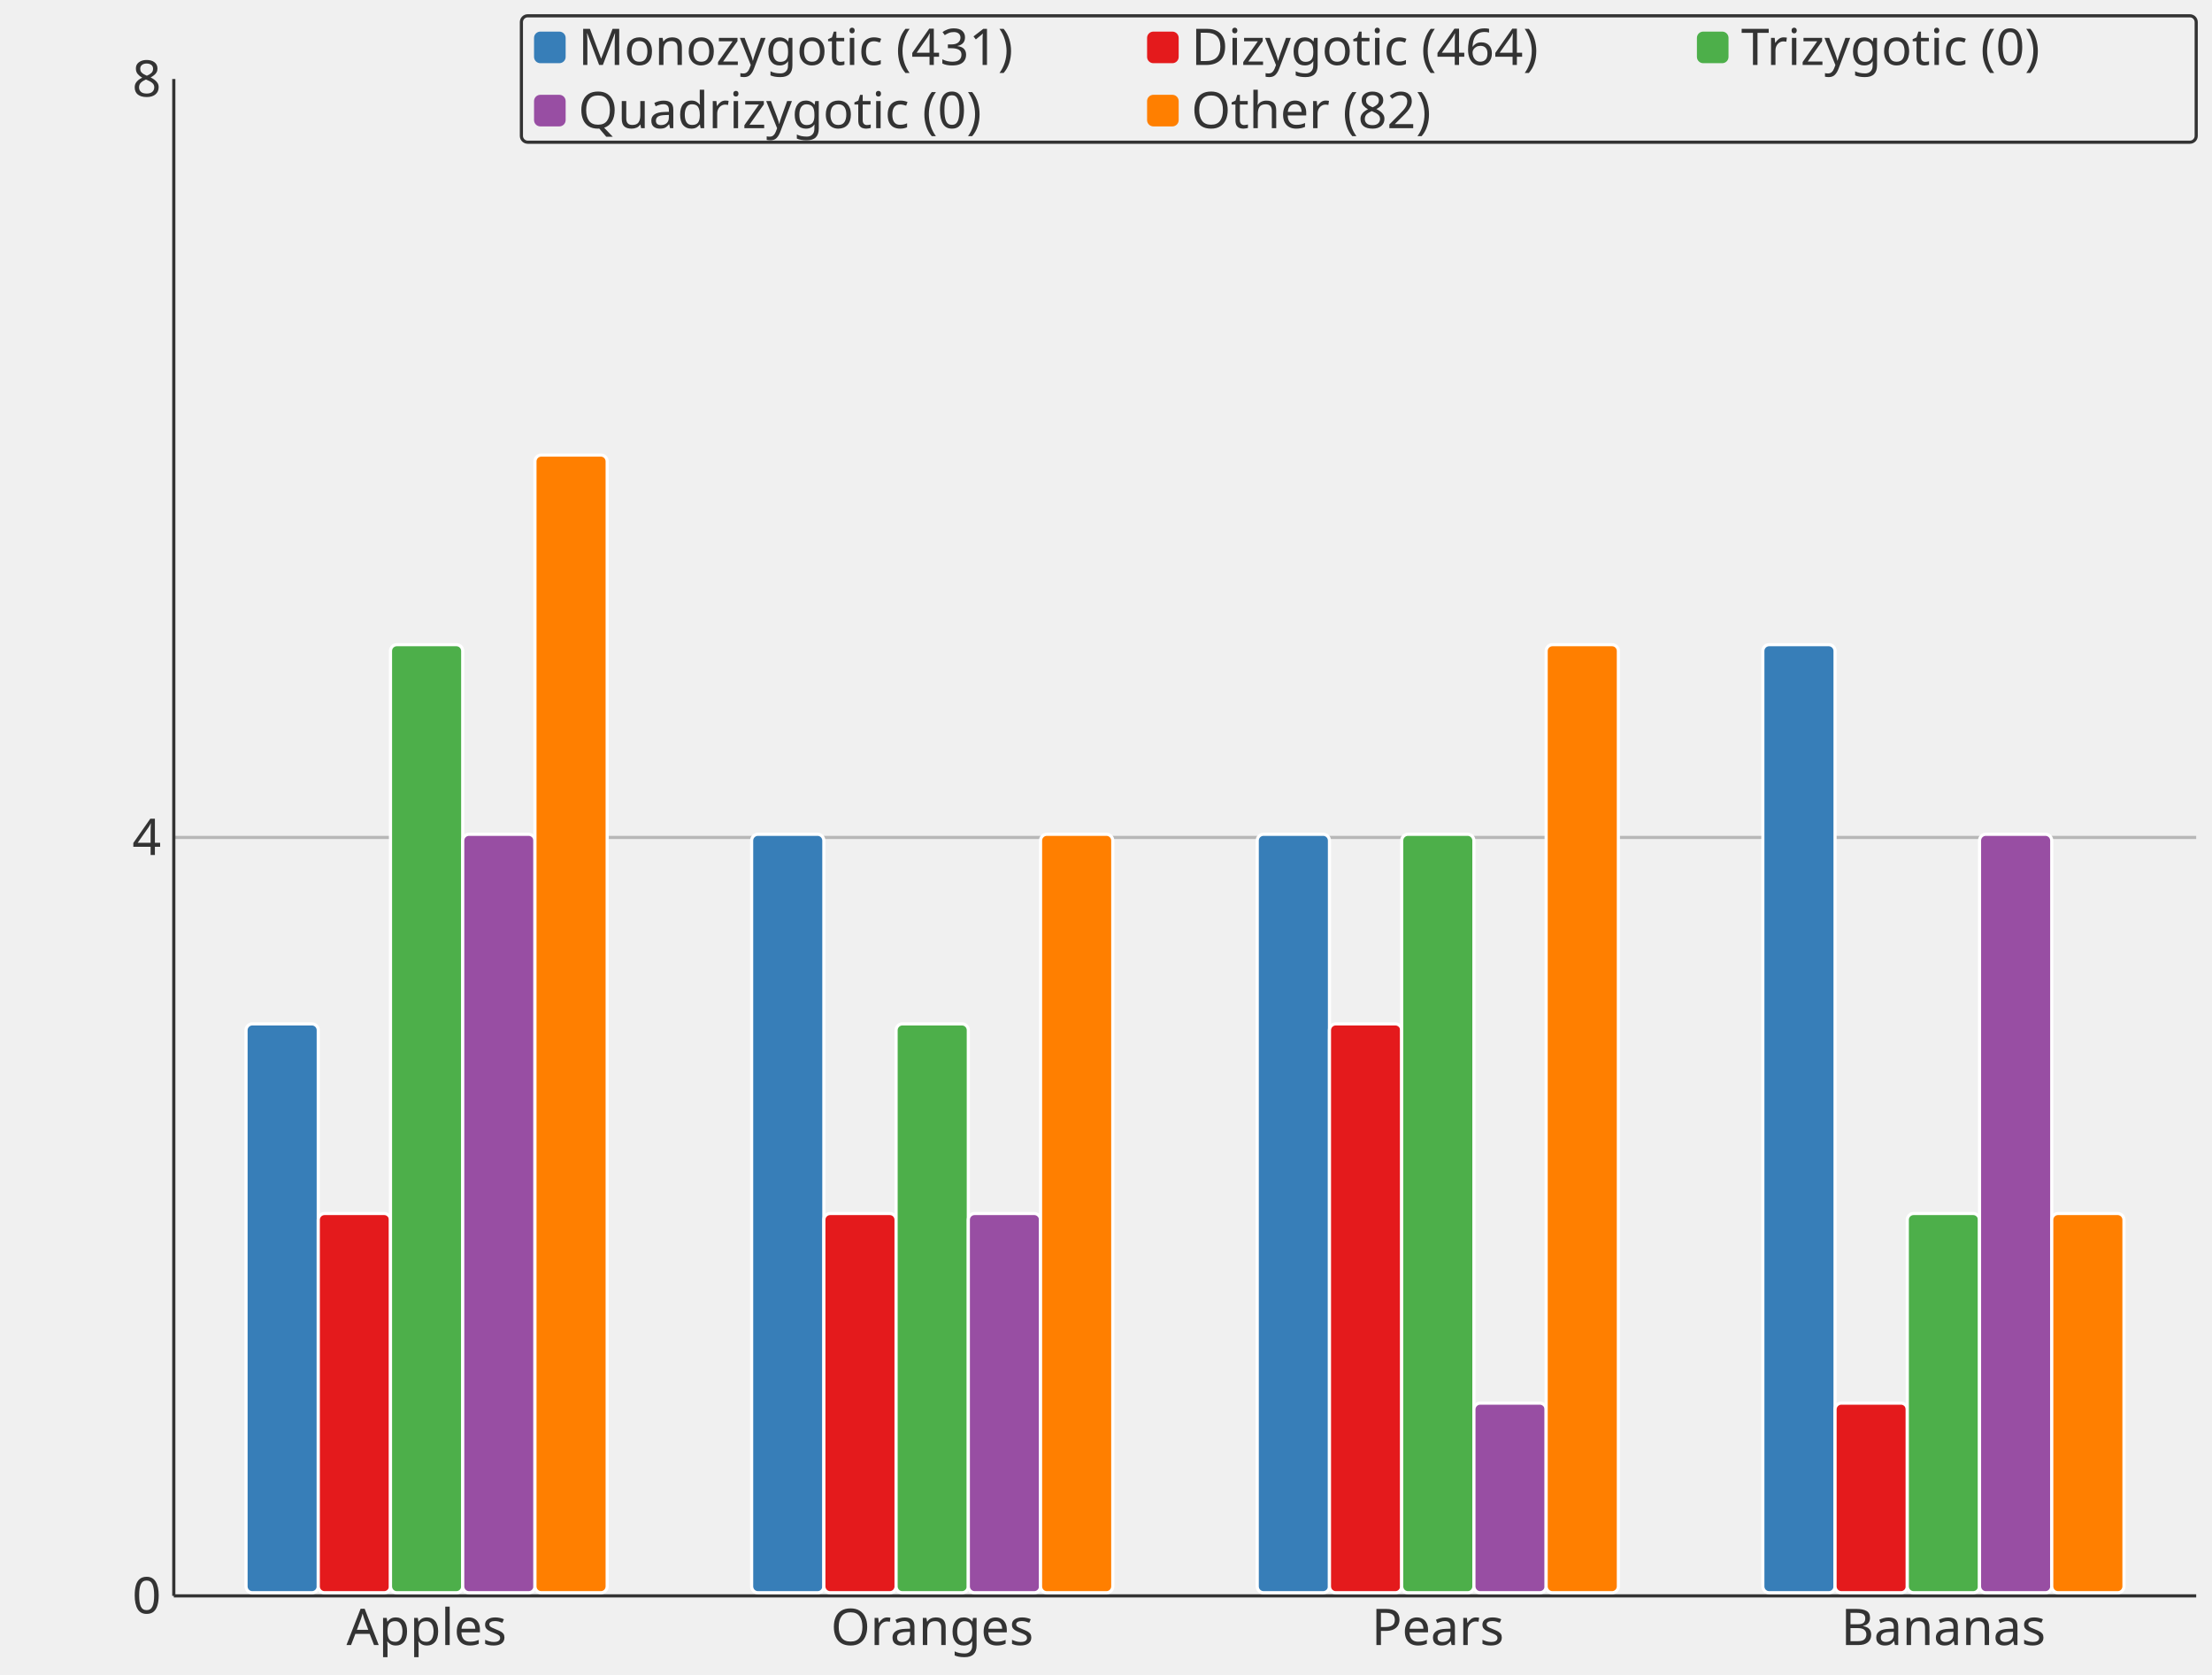
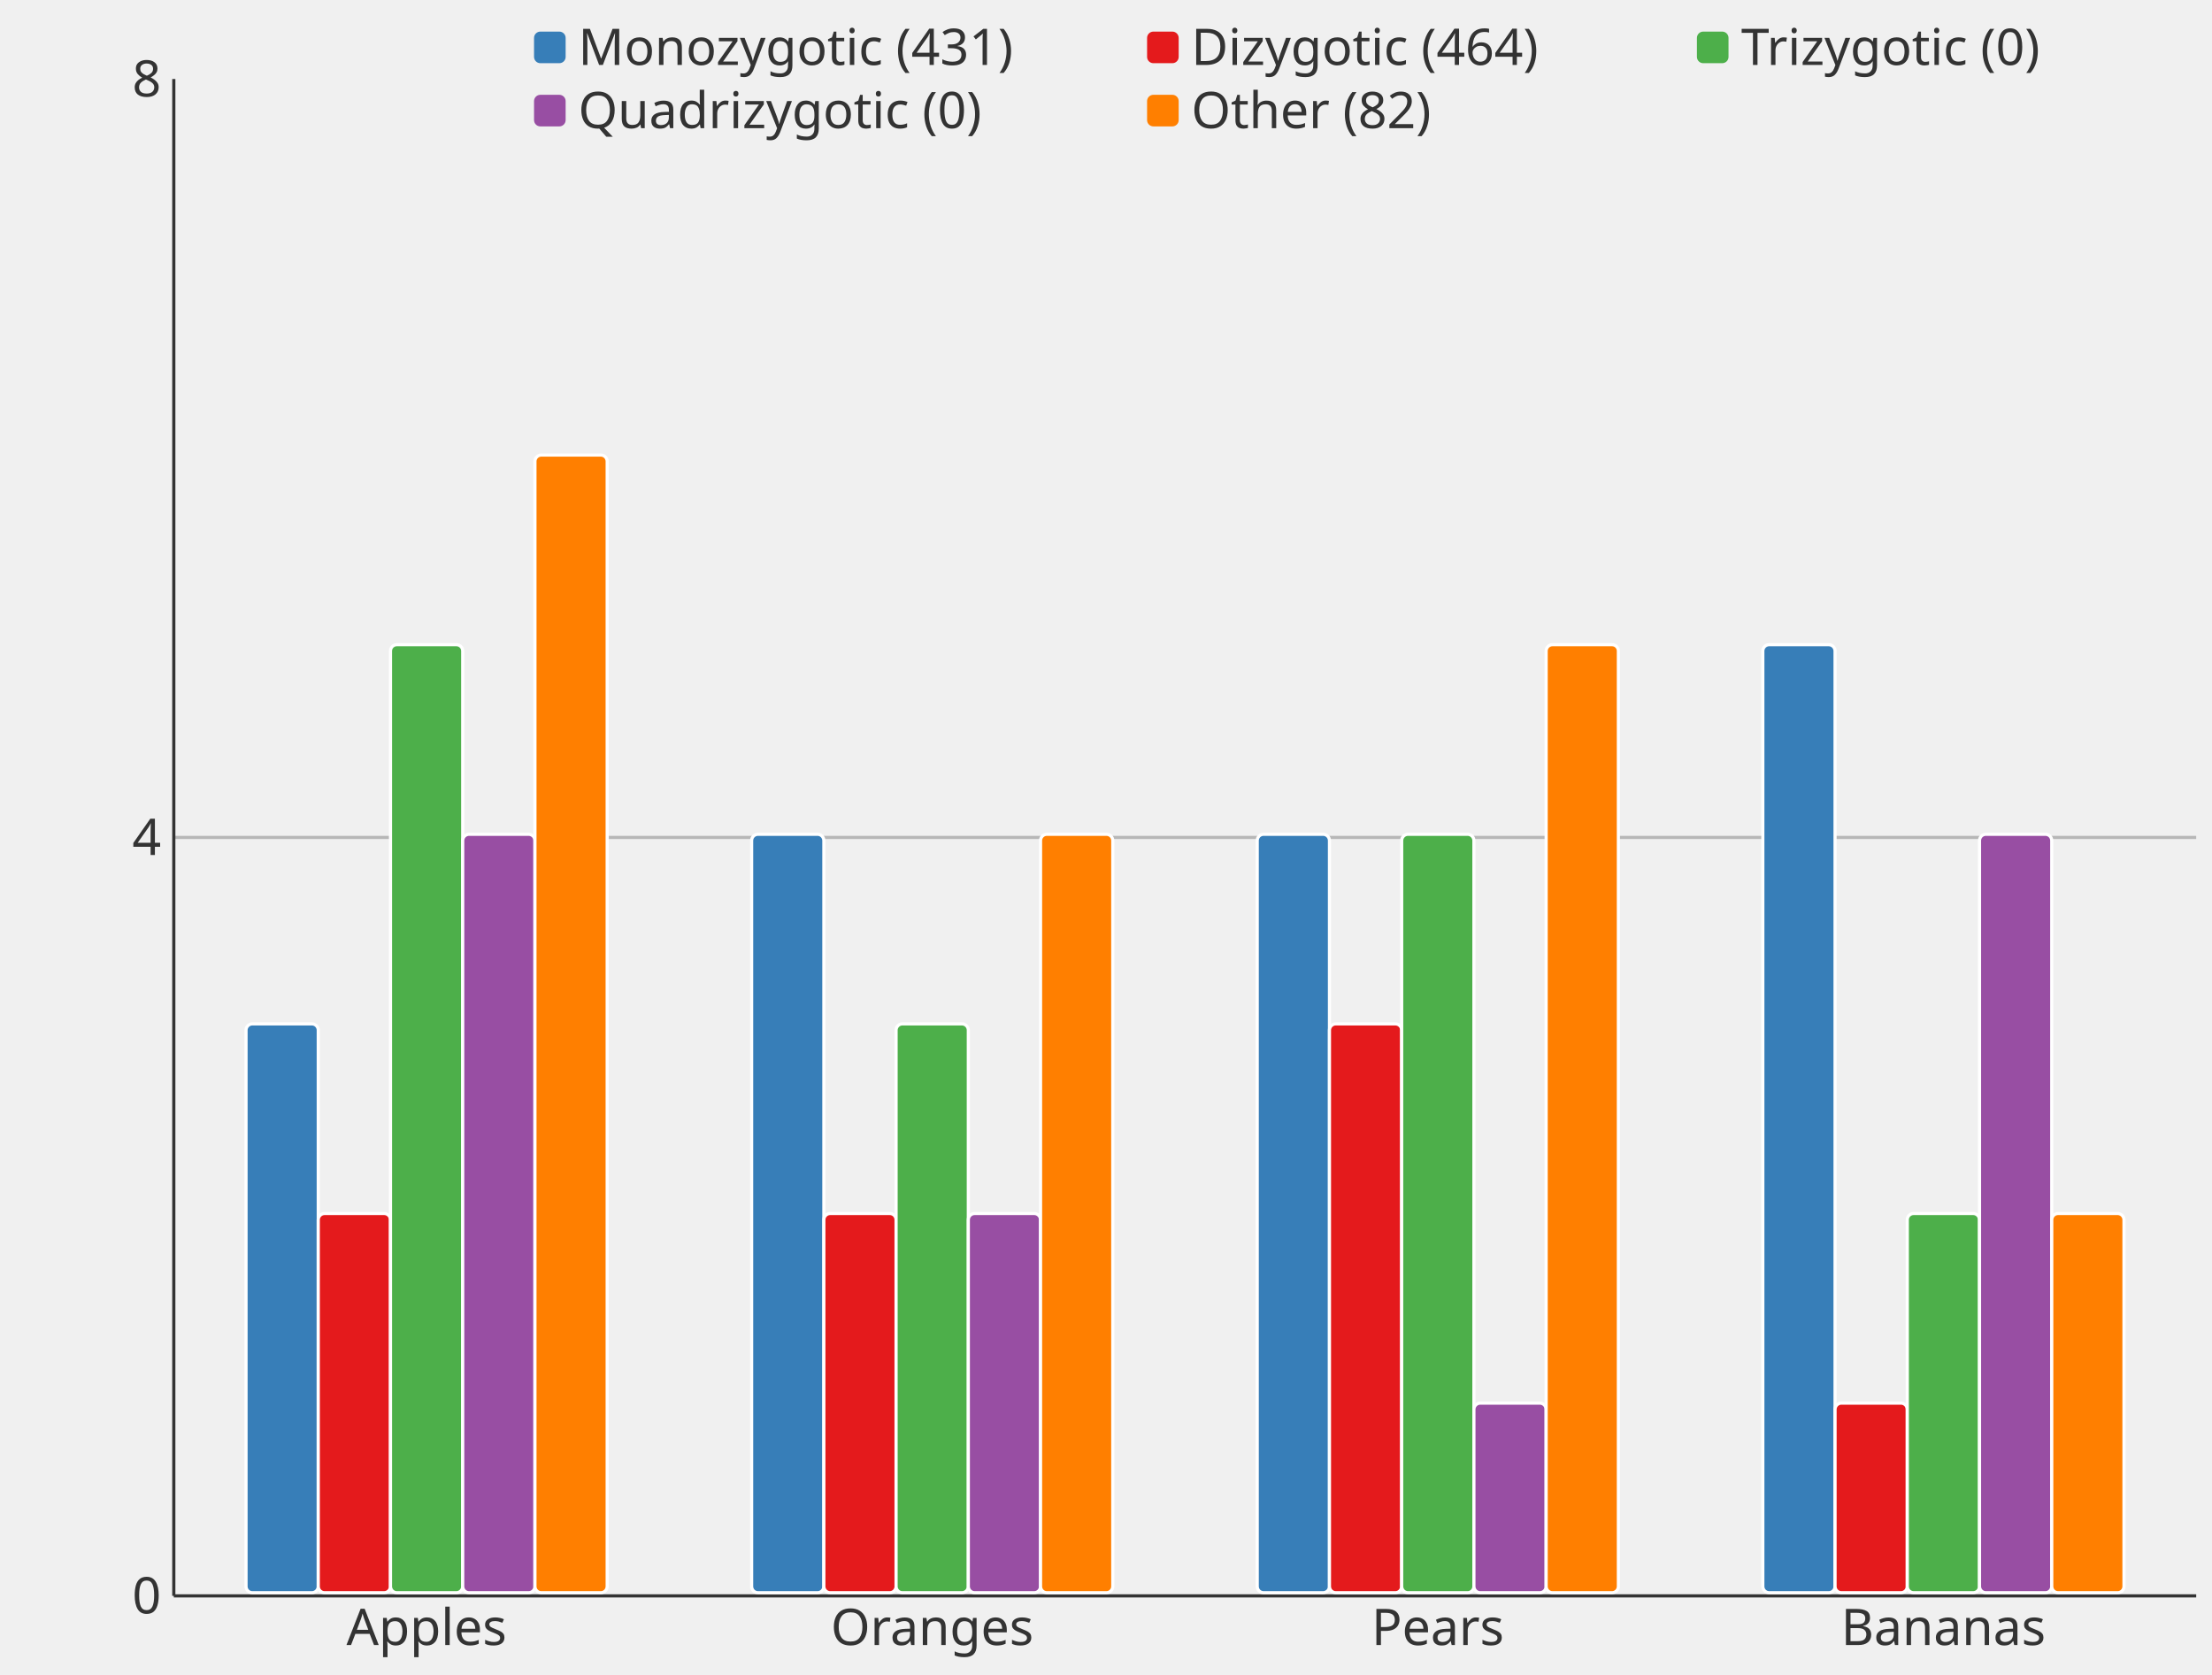
<svg xmlns="http://www.w3.org/2000/svg" font-family="sans-serif" font-size="16" viewBox="-55 -25 700 530">
  <style>
		@media (prefers-color-scheme: dark) {
			[fill="#333"] {fill: white}
			[stroke="#333"] {stroke: white}
		}
	</style>
  <g role="table">
    <line stroke="#333" x1="0" x2="0" y1="0" y2="480" />
    <line stroke="#333" x1="0" x2="640" y1="480" y2="480" />
    <line opacity="0.3" stroke="#333" x1="0" x2="640" y1="240" y2="240" />
    <g aria-hidden="true">
      <text dominant-baseline="middle" fill="#333" text-anchor="end" x="-4" y="480">0</text>
      <text dominant-baseline="middle" fill="#333" text-anchor="end" x="-4" y="240">4</text>
      <text dominant-baseline="middle" fill="#333" text-anchor="end" x="-4" y="0">8</text>
    </g>
    <g role="row">
      <text dominant-baseline="middle" fill="#333" role="columnheader" text-anchor="middle" x="80" y="490">Apples</text>
      <text dominant-baseline="middle" fill="#333" role="columnheader" text-anchor="middle" x="240" y="490">Oranges</text>
      <text dominant-baseline="middle" fill="#333" role="columnheader" text-anchor="middle" x="400" y="490">Pears</text>
      <text dominant-baseline="middle" fill="#333" role="columnheader" text-anchor="middle" x="560" y="490">Bananas</text>
    </g>
    <g aria-hidden="true">
-       <rect fill="none" height="40" rx="2" ry="2" stroke="#333" width="530" x="110" y="-20" />
      <rect fill="#377eb8" height="10" rx="2" ry="2" width="10" x="114" y="-15" />
      <text dominant-baseline="middle" fill="#333" x="128" y="-10">Monozygotic (431)</text>
      <rect fill="#e41a1c" height="10" rx="2" ry="2" width="10" x="308" y="-15" />
      <text dominant-baseline="middle" fill="#333" x="322" y="-10">Dizygotic (464)</text>
      <rect fill="#4daf4a" height="10" rx="2" ry="2" width="10" x="482" y="-15" />
      <text dominant-baseline="middle" fill="#333" x="496" y="-10">Trizygotic (0)</text>
      <rect fill="#984ea3" height="10" rx="2" ry="2" width="10" x="114" y="5" />
      <text dominant-baseline="middle" fill="#333" x="128" y="10">Quadrizygotic (0)</text>
      <rect fill="#ff7f00" height="10" rx="2" ry="2" width="10" x="308" y="5" />
      <text dominant-baseline="middle" fill="#333" x="322" y="10">Other (82)</text>
    </g>
    <g fill="#377eb8" role="row" stroke="white">
      <rect height="180" role="cell" rx="2" ry="2" width="22.857" x="22.857" y="299">
				</rect>
      <rect height="240" role="cell" rx="2" ry="2" width="22.857" x="182.857" y="239">
				</rect>
      <rect height="240" role="cell" rx="2" ry="2" width="22.857" x="342.857" y="239">
				</rect>
      <rect height="300" role="cell" rx="2" ry="2" width="22.857" x="502.857" y="179">
				</rect>
    </g>
    <g fill="#e41a1c" role="row" stroke="white">
      <rect height="120" role="cell" rx="2" ry="2" width="22.857" x="45.714" y="359">
				</rect>
      <rect height="120" role="cell" rx="2" ry="2" width="22.857" x="205.714" y="359">
				</rect>
      <rect height="180" role="cell" rx="2" ry="2" width="22.857" x="365.714" y="299">
				</rect>
      <rect height="60" role="cell" rx="2" ry="2" width="22.857" x="525.714" y="419">
				</rect>
    </g>
    <g fill="#4daf4a" role="row" stroke="white">
      <rect height="300" role="cell" rx="2" ry="2" width="22.857" x="68.571" y="179">
				</rect>
      <rect height="180" role="cell" rx="2" ry="2" width="22.857" x="228.571" y="299">
				</rect>
      <rect height="240" role="cell" rx="2" ry="2" width="22.857" x="388.571" y="239">
				</rect>
      <rect height="120" role="cell" rx="2" ry="2" width="22.857" x="548.571" y="359">
				</rect>
    </g>
    <g fill="#984ea3" role="row" stroke="white">
      <rect height="240" role="cell" rx="2" ry="2" width="22.857" x="91.429" y="239">
				</rect>
      <rect height="120" role="cell" rx="2" ry="2" width="22.857" x="251.429" y="359">
				</rect>
      <rect height="60" role="cell" rx="2" ry="2" width="22.857" x="411.429" y="419">
				</rect>
      <rect height="240" role="cell" rx="2" ry="2" width="22.857" x="571.429" y="239">
				</rect>
    </g>
    <g fill="#ff7f00" role="row" stroke="white">
      <rect height="360" role="cell" rx="2" ry="2" width="22.857" x="114.286" y="119">
				</rect>
      <rect height="240" role="cell" rx="2" ry="2" width="22.857" x="274.286" y="239">
				</rect>
      <rect height="300" role="cell" rx="2" ry="2" width="22.857" x="434.286" y="179">
				</rect>
      <rect height="120" role="cell" rx="2" ry="2" width="22.857" x="594.286" y="359">
				</rect>
    </g>
  </g>
</svg>
